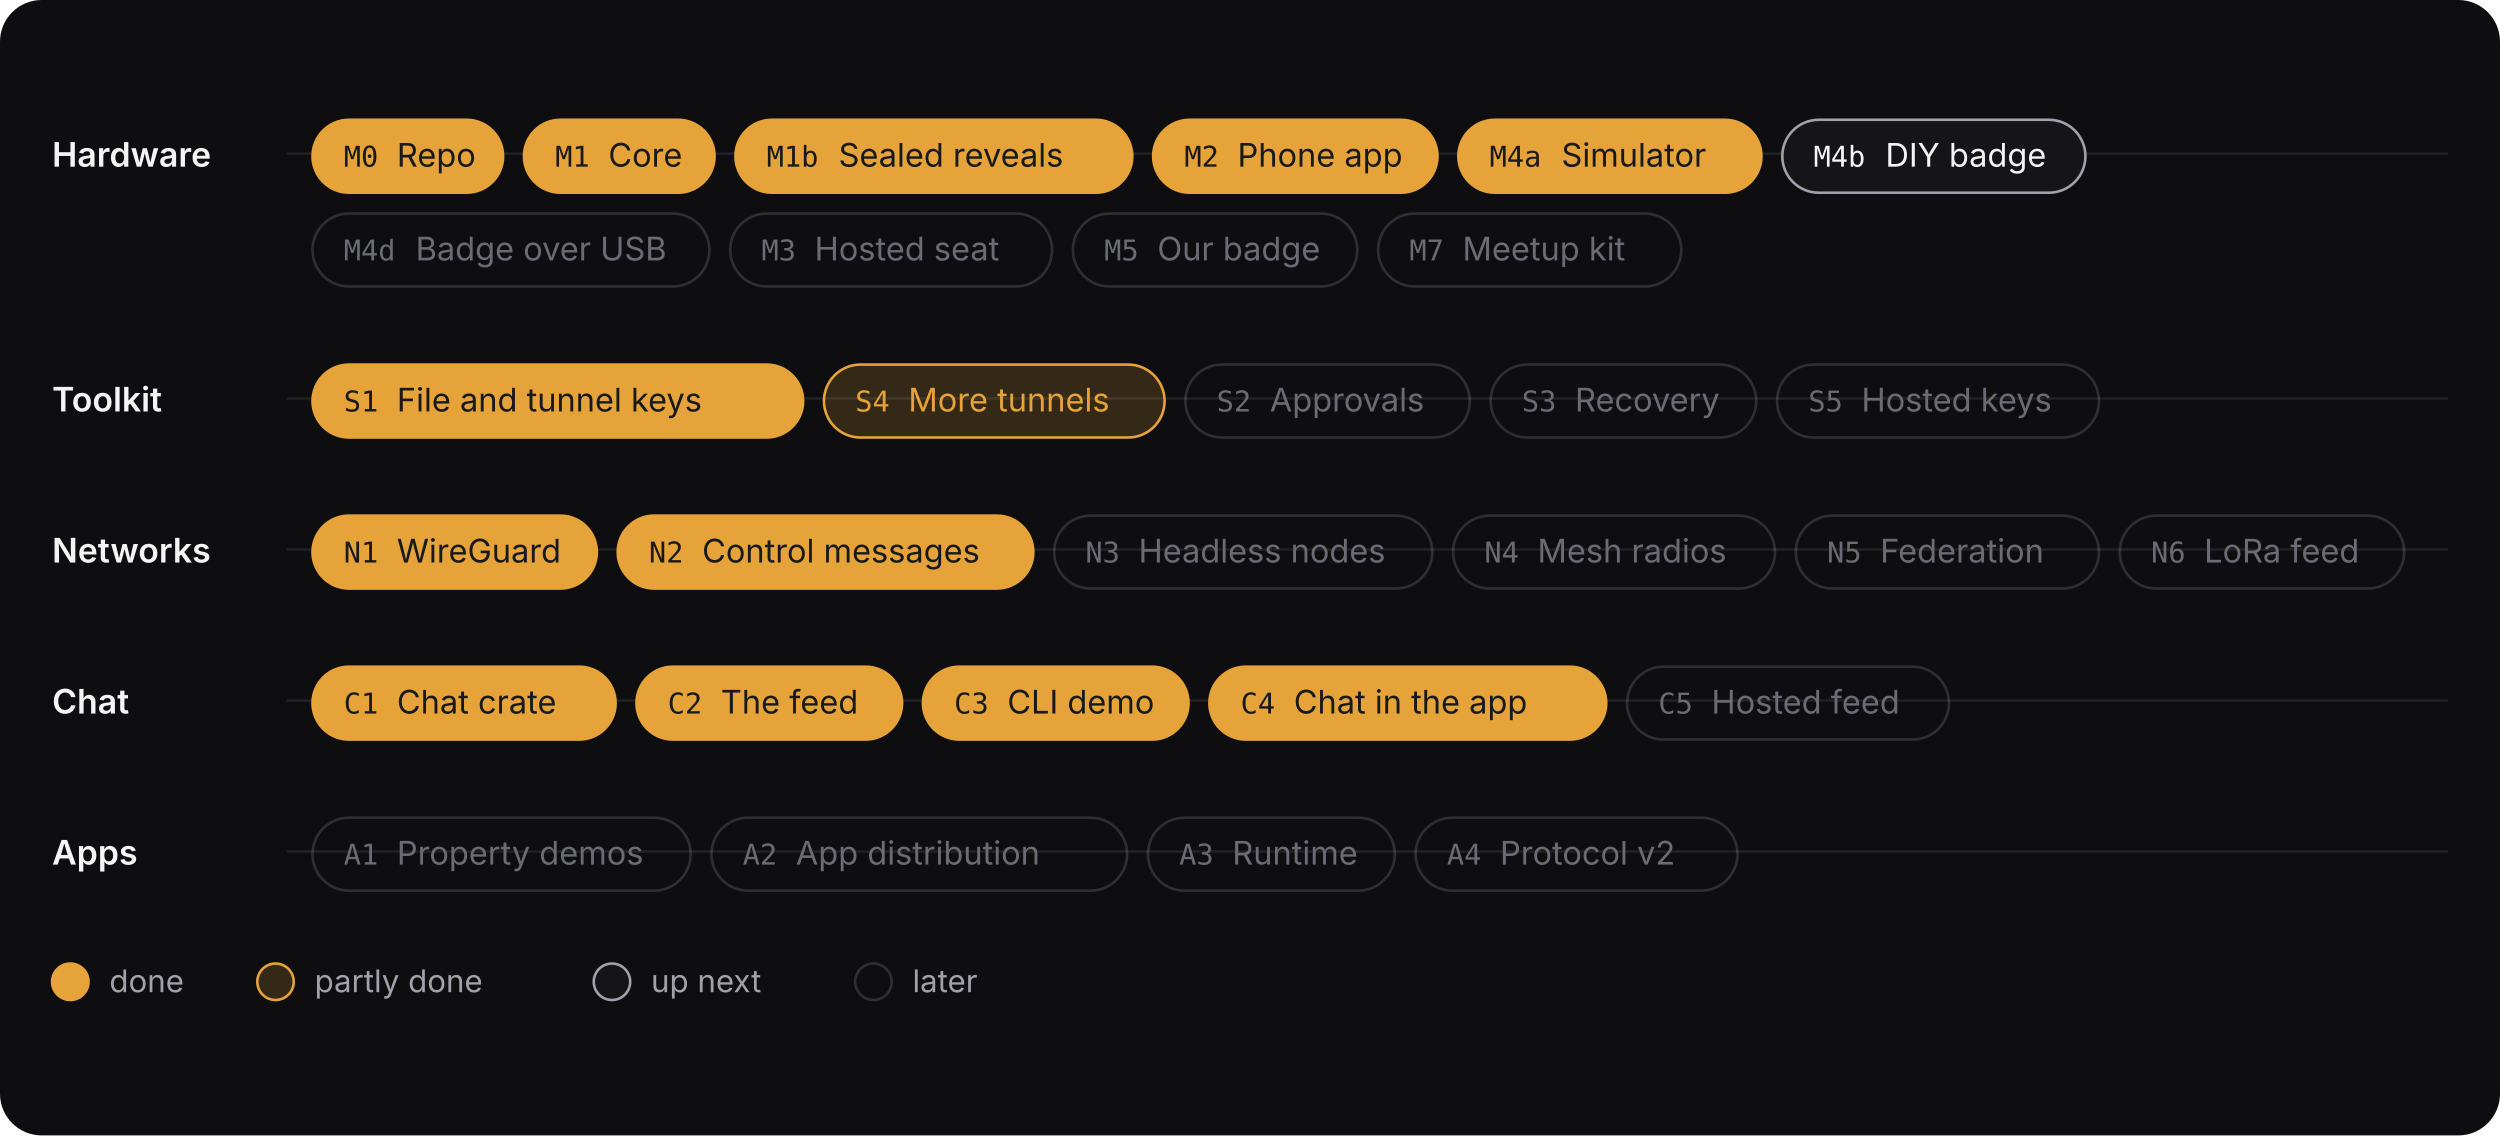
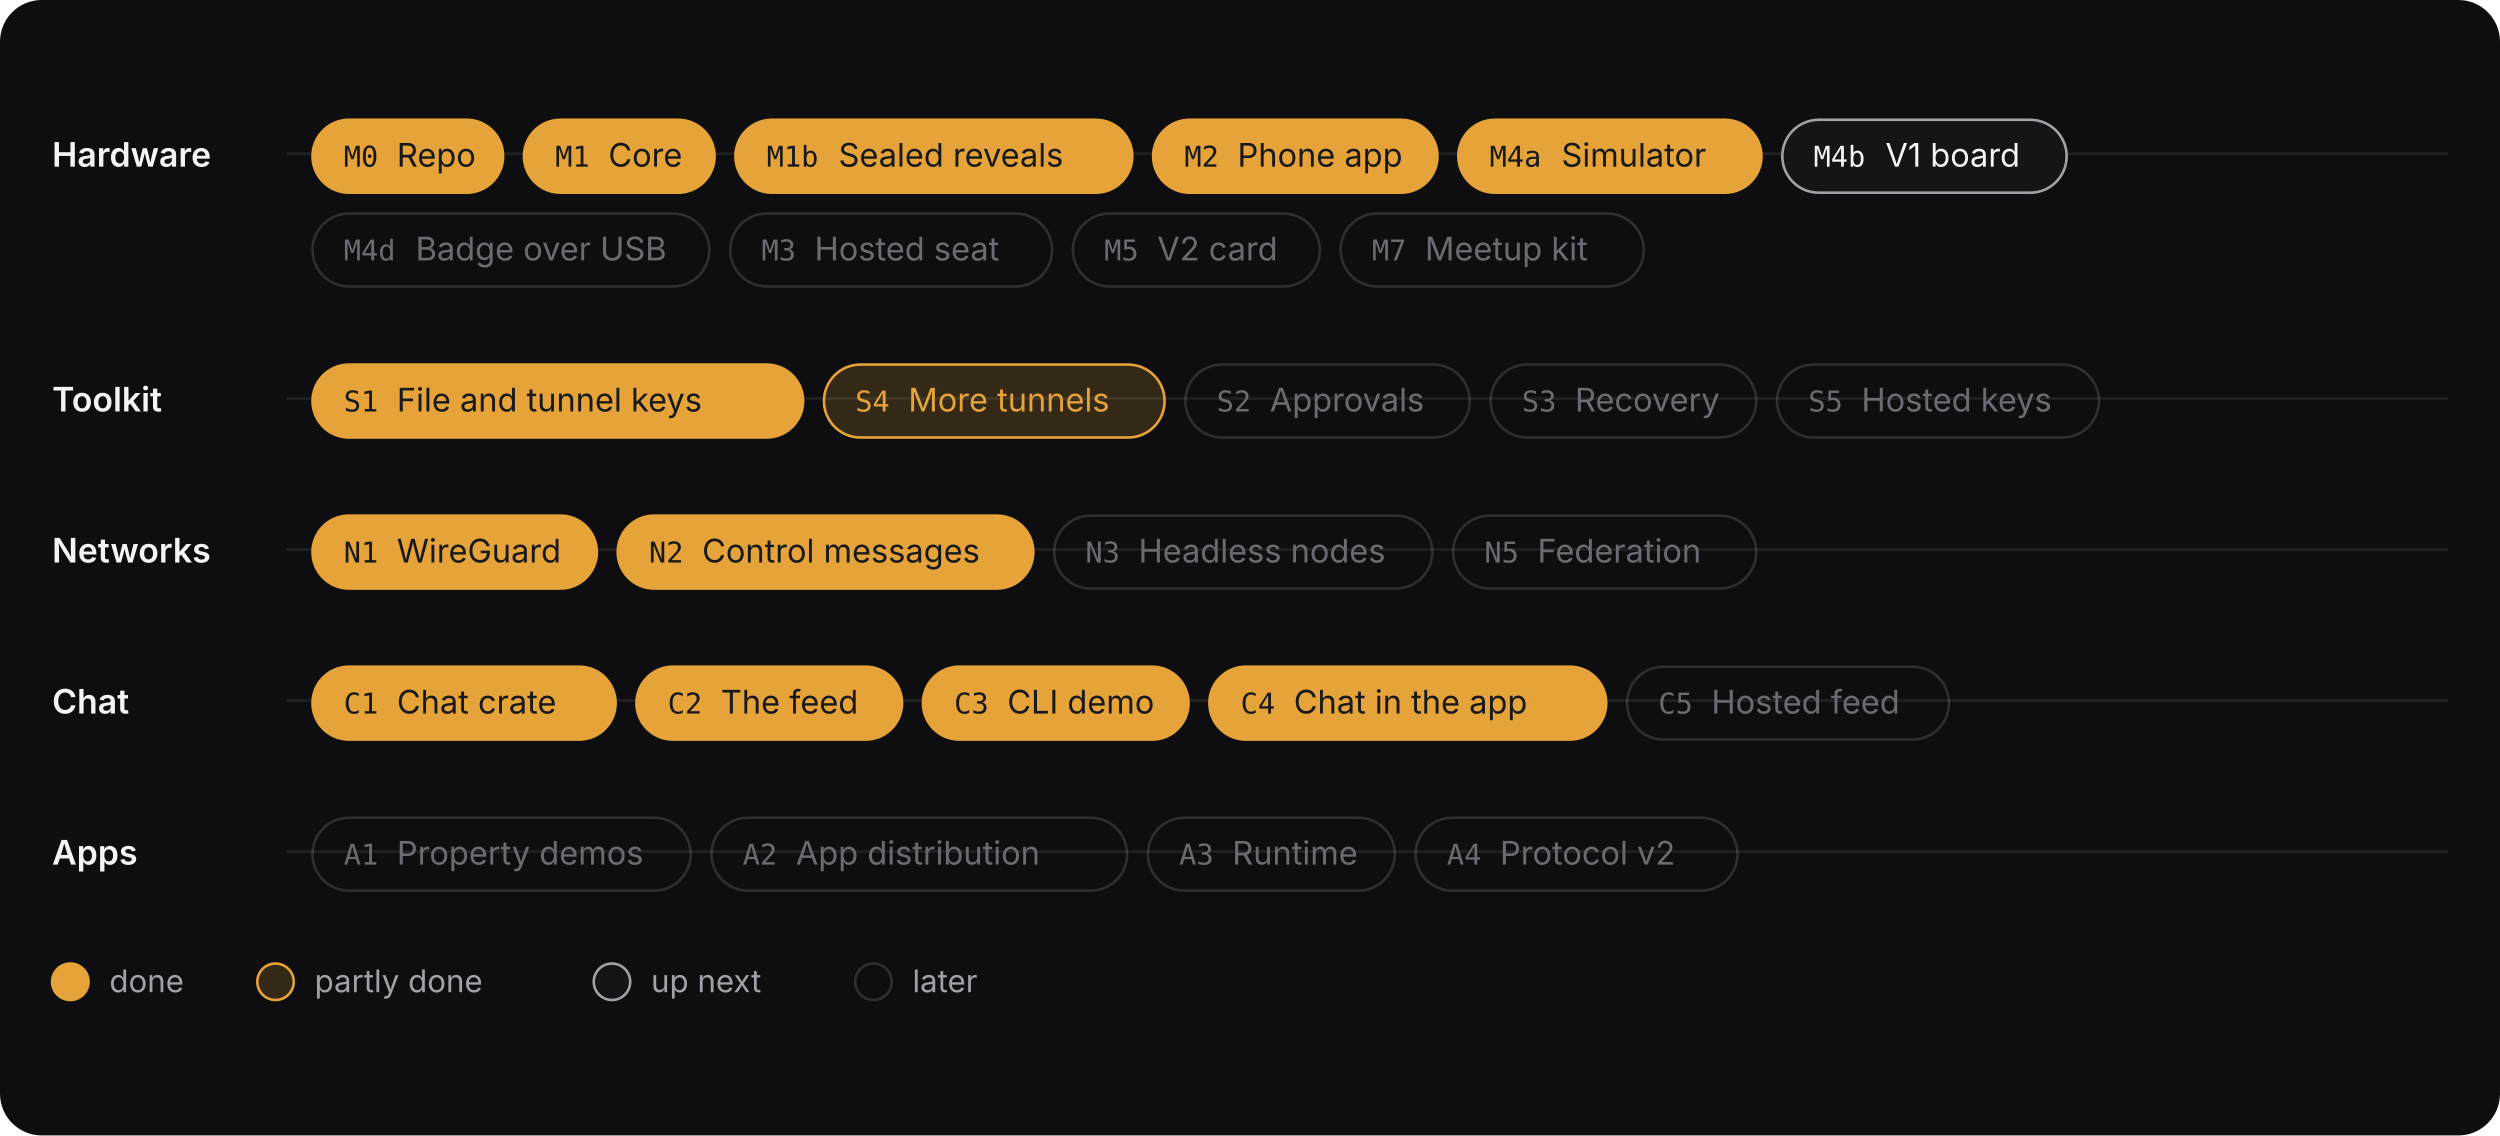
<svg xmlns="http://www.w3.org/2000/svg" viewBox="0 0 960 436" width="960" height="436" role="img" aria-labelledby="t">
  <defs>
    <marker id="arrow" viewBox="0 0 10 10" refX="9" refY="5" markerWidth="7" markerHeight="7" orient="auto-start-reverse">
      <path d="M0 0L10 5L0 10z" fill="#a1a1aa" />
    </marker>
    <marker id="arrow-amber" viewBox="0 0 10 10" refX="9" refY="5" markerWidth="7" markerHeight="7" orient="auto-start-reverse">
      <path d="M0 0L10 5L0 10z" fill="#e5a33a" />
    </marker>
    <pattern id="hatch" patternUnits="userSpaceOnUse" width="6" height="6" patternTransform="rotate(45)">
      <line x1="0" y1="0" x2="0" y2="6" stroke="#6b6b74" stroke-width="1.5" />
    </pattern>
  </defs>
  <rect width="960" height="436" rx="16" fill="#0e0e10" />
  <text x="20" y="64" font-family="Inter, -apple-system, 'Segoe UI', Helvetica, Arial, sans-serif" font-size="13" font-weight="600" fill="#f4f4f5" text-anchor="start">Hardware</text>
  <line x1="110" y1="59" x2="940" y2="59" stroke="rgba(255,255,255,0.08)" stroke-width="1" />
  <rect x="120" y="46" width="73.2" height="28" rx="14" fill="#e5a33a" stroke="#e5a33a" stroke-width="1" />
  <text x="132" y="64" font-family="'JetBrains Mono', ui-monospace, SFMono-Regular, Menlo, monospace" font-size="11" font-weight="500" fill="#17191b" text-anchor="start">M0</text>
  <text x="152.4" y="64" font-family="Inter, -apple-system, 'Segoe UI', Helvetica, Arial, sans-serif" font-size="12.5" font-weight="400" fill="#17191b" text-anchor="start">Repo</text>
  <rect x="201.2" y="46" width="73.2" height="28" rx="14" fill="#e5a33a" stroke="#e5a33a" stroke-width="1" />
  <text x="213.2" y="64" font-family="'JetBrains Mono', ui-monospace, SFMono-Regular, Menlo, monospace" font-size="11" font-weight="500" fill="#17191b" text-anchor="start">M1</text>
  <text x="233.6" y="64" font-family="Inter, -apple-system, 'Segoe UI', Helvetica, Arial, sans-serif" font-size="12.5" font-weight="400" fill="#17191b" text-anchor="start">Core</text>
  <rect x="282.4" y="46" width="152.4" height="28" rx="14" fill="#e5a33a" stroke="#e5a33a" stroke-width="1" />
  <text x="294.4" y="64" font-family="'JetBrains Mono', ui-monospace, SFMono-Regular, Menlo, monospace" font-size="11" font-weight="500" fill="#17191b" text-anchor="start">M1b</text>
  <text x="322.0" y="64" font-family="Inter, -apple-system, 'Segoe UI', Helvetica, Arial, sans-serif" font-size="12.5" font-weight="400" fill="#17191b" text-anchor="start">Sealed reveals</text>
  <rect x="442.8" y="46" width="109.2" height="28" rx="14" fill="#e5a33a" stroke="#e5a33a" stroke-width="1" />
  <text x="454.8" y="64" font-family="'JetBrains Mono', ui-monospace, SFMono-Regular, Menlo, monospace" font-size="11" font-weight="500" fill="#17191b" text-anchor="start">M2</text>
  <text x="475.2" y="64" font-family="Inter, -apple-system, 'Segoe UI', Helvetica, Arial, sans-serif" font-size="12.5" font-weight="400" fill="#17191b" text-anchor="start">Phone app</text>
  <rect x="560.0" y="46" width="116.4" height="28" rx="14" fill="#e5a33a" stroke="#e5a33a" stroke-width="1" />
  <text x="572.0" y="64" font-family="'JetBrains Mono', ui-monospace, SFMono-Regular, Menlo, monospace" font-size="11" font-weight="500" fill="#17191b" text-anchor="start">M4a</text>
  <text x="599.6" y="64" font-family="Inter, -apple-system, 'Segoe UI', Helvetica, Arial, sans-serif" font-size="12.5" font-weight="400" fill="#17191b" text-anchor="start">Simulator</text>
-   <rect x="684.4" y="46" width="116.4" height="28" rx="14" fill="#151518" stroke="#a1a1aa" stroke-width="1" />
+   <rect x="684.4" y="46" width="109.2" height="28" rx="14" fill="#151518" stroke="#a1a1aa" stroke-width="1" />
  <text x="696.4" y="64" font-family="'JetBrains Mono', ui-monospace, SFMono-Regular, Menlo, monospace" font-size="11" font-weight="500" fill="#f4f4f5" text-anchor="start">M4b</text>
-   <text x="724.0" y="64" font-family="Inter, -apple-system, 'Segoe UI', Helvetica, Arial, sans-serif" font-size="12.5" font-weight="400" fill="#f4f4f5" text-anchor="start">DIY badge</text>
+   <text x="724.0" y="64" font-family="Inter, -apple-system, 'Segoe UI', Helvetica, Arial, sans-serif" font-size="12.5" font-weight="400" fill="#f4f4f5" text-anchor="start">V1 board</text>
  <rect x="120" y="82" width="152.4" height="28" rx="14" fill="none" stroke="rgba(255,255,255,0.14)" stroke-width="1" />
  <text x="132" y="100" font-family="'JetBrains Mono', ui-monospace, SFMono-Regular, Menlo, monospace" font-size="11" font-weight="500" fill="#6b6b74" text-anchor="start">M4d</text>
  <text x="159.6" y="100" font-family="Inter, -apple-system, 'Segoe UI', Helvetica, Arial, sans-serif" font-size="12.5" font-weight="400" fill="#6b6b74" text-anchor="start">Badge over USB</text>
  <rect x="280.4" y="82" width="123.6" height="28" rx="14" fill="none" stroke="rgba(255,255,255,0.14)" stroke-width="1" />
  <text x="292.4" y="100" font-family="'JetBrains Mono', ui-monospace, SFMono-Regular, Menlo, monospace" font-size="11" font-weight="500" fill="#6b6b74" text-anchor="start">M3</text>
  <text x="312.8" y="100" font-family="Inter, -apple-system, 'Segoe UI', Helvetica, Arial, sans-serif" font-size="12.5" font-weight="400" fill="#6b6b74" text-anchor="start">Hosted seat</text>
-   <rect x="412.0" y="82" width="109.2" height="28" rx="14" fill="none" stroke="rgba(255,255,255,0.14)" stroke-width="1" />
+   <rect x="412.0" y="82" width="94.8" height="28" rx="14" fill="none" stroke="rgba(255,255,255,0.14)" stroke-width="1" />
  <text x="424.0" y="100" font-family="'JetBrains Mono', ui-monospace, SFMono-Regular, Menlo, monospace" font-size="11" font-weight="500" fill="#6b6b74" text-anchor="start">M5</text>
-   <text x="444.4" y="100" font-family="Inter, -apple-system, 'Segoe UI', Helvetica, Arial, sans-serif" font-size="12.5" font-weight="400" fill="#6b6b74" text-anchor="start">Our badge</text>
-   <rect x="529.2" y="82" width="116.4" height="28" rx="14" fill="none" stroke="rgba(255,255,255,0.14)" stroke-width="1" />
-   <text x="541.2" y="100" font-family="'JetBrains Mono', ui-monospace, SFMono-Regular, Menlo, monospace" font-size="11" font-weight="500" fill="#6b6b74" text-anchor="start">M7</text>
-   <text x="561.6" y="100" font-family="Inter, -apple-system, 'Segoe UI', Helvetica, Arial, sans-serif" font-size="12.5" font-weight="400" fill="#6b6b74" text-anchor="start">Meetup kit</text>
+   <text x="444.4" y="100" font-family="Inter, -apple-system, 'Segoe UI', Helvetica, Arial, sans-serif" font-size="12.5" font-weight="400" fill="#6b6b74" text-anchor="start">V2 card</text>
+   <rect x="514.8" y="82" width="116.4" height="28" rx="14" fill="none" stroke="rgba(255,255,255,0.14)" stroke-width="1" />
+   <text x="526.8" y="100" font-family="'JetBrains Mono', ui-monospace, SFMono-Regular, Menlo, monospace" font-size="11" font-weight="500" fill="#6b6b74" text-anchor="start">M7</text>
+   <text x="547.2" y="100" font-family="Inter, -apple-system, 'Segoe UI', Helvetica, Arial, sans-serif" font-size="12.5" font-weight="400" fill="#6b6b74" text-anchor="start">Meetup kit</text>
  <text x="20" y="158" font-family="Inter, -apple-system, 'Segoe UI', Helvetica, Arial, sans-serif" font-size="13" font-weight="600" fill="#f4f4f5" text-anchor="start">Toolkit</text>
  <line x1="110" y1="153" x2="940" y2="153" stroke="rgba(255,255,255,0.08)" stroke-width="1" />
  <rect x="120" y="140" width="188.4" height="28" rx="14" fill="#e5a33a" stroke="#e5a33a" stroke-width="1" />
  <text x="132" y="158" font-family="'JetBrains Mono', ui-monospace, SFMono-Regular, Menlo, monospace" font-size="11" font-weight="500" fill="#17191b" text-anchor="start">S1</text>
  <text x="152.4" y="158" font-family="Inter, -apple-system, 'Segoe UI', Helvetica, Arial, sans-serif" font-size="12.5" font-weight="400" fill="#17191b" text-anchor="start">File and tunnel keys</text>
  <rect x="316.4" y="140" width="130.8" height="28" rx="14" fill="rgba(229,163,58,0.18)" stroke="#e5a33a" stroke-width="1" />
  <text x="328.4" y="158" font-family="'JetBrains Mono', ui-monospace, SFMono-Regular, Menlo, monospace" font-size="11" font-weight="500" fill="#e5a33a" text-anchor="start">S4</text>
  <text x="348.8" y="158" font-family="Inter, -apple-system, 'Segoe UI', Helvetica, Arial, sans-serif" font-size="12.5" font-weight="400" fill="#e5a33a" text-anchor="start">More tunnels</text>
  <rect x="455.2" y="140" width="109.2" height="28" rx="14" fill="none" stroke="rgba(255,255,255,0.14)" stroke-width="1" />
  <text x="467.2" y="158" font-family="'JetBrains Mono', ui-monospace, SFMono-Regular, Menlo, monospace" font-size="11" font-weight="500" fill="#6b6b74" text-anchor="start">S2</text>
  <text x="487.6" y="158" font-family="Inter, -apple-system, 'Segoe UI', Helvetica, Arial, sans-serif" font-size="12.5" font-weight="400" fill="#6b6b74" text-anchor="start">Approvals</text>
  <rect x="572.4" y="140" width="102.0" height="28" rx="14" fill="none" stroke="rgba(255,255,255,0.14)" stroke-width="1" />
  <text x="584.4" y="158" font-family="'JetBrains Mono', ui-monospace, SFMono-Regular, Menlo, monospace" font-size="11" font-weight="500" fill="#6b6b74" text-anchor="start">S3</text>
  <text x="604.8" y="158" font-family="Inter, -apple-system, 'Segoe UI', Helvetica, Arial, sans-serif" font-size="12.5" font-weight="400" fill="#6b6b74" text-anchor="start">Recovery</text>
  <rect x="682.4" y="140" width="123.6" height="28" rx="14" fill="none" stroke="rgba(255,255,255,0.14)" stroke-width="1" />
  <text x="694.4" y="158" font-family="'JetBrains Mono', ui-monospace, SFMono-Regular, Menlo, monospace" font-size="11" font-weight="500" fill="#6b6b74" text-anchor="start">S5</text>
  <text x="714.8" y="158" font-family="Inter, -apple-system, 'Segoe UI', Helvetica, Arial, sans-serif" font-size="12.5" font-weight="400" fill="#6b6b74" text-anchor="start">Hosted keys</text>
  <text x="20" y="216" font-family="Inter, -apple-system, 'Segoe UI', Helvetica, Arial, sans-serif" font-size="13" font-weight="600" fill="#f4f4f5" text-anchor="start">Networks</text>
  <line x1="110" y1="211" x2="940" y2="211" stroke="rgba(255,255,255,0.08)" stroke-width="1" />
  <rect x="120" y="198" width="109.2" height="28" rx="14" fill="#e5a33a" stroke="#e5a33a" stroke-width="1" />
  <text x="132" y="216" font-family="'JetBrains Mono', ui-monospace, SFMono-Regular, Menlo, monospace" font-size="11" font-weight="500" fill="#17191b" text-anchor="start">N1</text>
  <text x="152.4" y="216" font-family="Inter, -apple-system, 'Segoe UI', Helvetica, Arial, sans-serif" font-size="12.5" font-weight="400" fill="#17191b" text-anchor="start">WireGuard</text>
  <rect x="237.2" y="198" width="159.6" height="28" rx="14" fill="#e5a33a" stroke="#e5a33a" stroke-width="1" />
  <text x="249.2" y="216" font-family="'JetBrains Mono', ui-monospace, SFMono-Regular, Menlo, monospace" font-size="11" font-weight="500" fill="#17191b" text-anchor="start">N2</text>
  <text x="269.6" y="216" font-family="Inter, -apple-system, 'Segoe UI', Helvetica, Arial, sans-serif" font-size="12.5" font-weight="400" fill="#17191b" text-anchor="start">Control messages</text>
  <rect x="404.8" y="198" width="145.2" height="28" rx="14" fill="none" stroke="rgba(255,255,255,0.14)" stroke-width="1" />
  <text x="416.8" y="216" font-family="'JetBrains Mono', ui-monospace, SFMono-Regular, Menlo, monospace" font-size="11" font-weight="500" fill="#6b6b74" text-anchor="start">N3</text>
  <text x="437.2" y="216" font-family="Inter, -apple-system, 'Segoe UI', Helvetica, Arial, sans-serif" font-size="12.5" font-weight="400" fill="#6b6b74" text-anchor="start">Headless nodes</text>
-   <rect x="558.0" y="198" width="123.6" height="28" rx="14" fill="none" stroke="rgba(255,255,255,0.14)" stroke-width="1" />
-   <text x="570.0" y="216" font-family="'JetBrains Mono', ui-monospace, SFMono-Regular, Menlo, monospace" font-size="11" font-weight="500" fill="#6b6b74" text-anchor="start">N4</text>
-   <text x="590.4" y="216" font-family="Inter, -apple-system, 'Segoe UI', Helvetica, Arial, sans-serif" font-size="12.5" font-weight="400" fill="#6b6b74" text-anchor="start">Mesh radios</text>
-   <rect x="689.6" y="198" width="116.4" height="28" rx="14" fill="none" stroke="rgba(255,255,255,0.14)" stroke-width="1" />
-   <text x="701.6" y="216" font-family="'JetBrains Mono', ui-monospace, SFMono-Regular, Menlo, monospace" font-size="11" font-weight="500" fill="#6b6b74" text-anchor="start">N5</text>
-   <text x="722.0" y="216" font-family="Inter, -apple-system, 'Segoe UI', Helvetica, Arial, sans-serif" font-size="12.5" font-weight="400" fill="#6b6b74" text-anchor="start">Federation</text>
-   <rect x="814.0" y="198" width="109.2" height="28" rx="14" fill="none" stroke="rgba(255,255,255,0.14)" stroke-width="1" />
-   <text x="826.0" y="216" font-family="'JetBrains Mono', ui-monospace, SFMono-Regular, Menlo, monospace" font-size="11" font-weight="500" fill="#6b6b74" text-anchor="start">N6</text>
-   <text x="846.4" y="216" font-family="Inter, -apple-system, 'Segoe UI', Helvetica, Arial, sans-serif" font-size="12.5" font-weight="400" fill="#6b6b74" text-anchor="start">LoRa feed</text>
+   <rect x="558.0" y="198" width="116.4" height="28" rx="14" fill="none" stroke="rgba(255,255,255,0.14)" stroke-width="1" />
+   <text x="570.0" y="216" font-family="'JetBrains Mono', ui-monospace, SFMono-Regular, Menlo, monospace" font-size="11" font-weight="500" fill="#6b6b74" text-anchor="start">N5</text>
+   <text x="590.4" y="216" font-family="Inter, -apple-system, 'Segoe UI', Helvetica, Arial, sans-serif" font-size="12.5" font-weight="400" fill="#6b6b74" text-anchor="start">Federation</text>
  <text x="20" y="274" font-family="Inter, -apple-system, 'Segoe UI', Helvetica, Arial, sans-serif" font-size="13" font-weight="600" fill="#f4f4f5" text-anchor="start">Chat</text>
  <line x1="110" y1="269" x2="940" y2="269" stroke="rgba(255,255,255,0.08)" stroke-width="1" />
  <rect x="120" y="256" width="116.4" height="28" rx="14" fill="#e5a33a" stroke="#e5a33a" stroke-width="1" />
  <text x="132" y="274" font-family="'JetBrains Mono', ui-monospace, SFMono-Regular, Menlo, monospace" font-size="11" font-weight="500" fill="#17191b" text-anchor="start">C1</text>
  <text x="152.4" y="274" font-family="Inter, -apple-system, 'Segoe UI', Helvetica, Arial, sans-serif" font-size="12.5" font-weight="400" fill="#17191b" text-anchor="start">Chat crate</text>
  <rect x="244.4" y="256" width="102.0" height="28" rx="14" fill="#e5a33a" stroke="#e5a33a" stroke-width="1" />
  <text x="256.4" y="274" font-family="'JetBrains Mono', ui-monospace, SFMono-Regular, Menlo, monospace" font-size="11" font-weight="500" fill="#17191b" text-anchor="start">C2</text>
  <text x="276.8" y="274" font-family="Inter, -apple-system, 'Segoe UI', Helvetica, Arial, sans-serif" font-size="12.5" font-weight="400" fill="#17191b" text-anchor="start">The feed</text>
  <rect x="354.4" y="256" width="102.0" height="28" rx="14" fill="#e5a33a" stroke="#e5a33a" stroke-width="1" />
  <text x="366.4" y="274" font-family="'JetBrains Mono', ui-monospace, SFMono-Regular, Menlo, monospace" font-size="11" font-weight="500" fill="#17191b" text-anchor="start">C3</text>
  <text x="386.8" y="274" font-family="Inter, -apple-system, 'Segoe UI', Helvetica, Arial, sans-serif" font-size="12.5" font-weight="400" fill="#17191b" text-anchor="start">CLI demo</text>
  <rect x="464.4" y="256" width="152.4" height="28" rx="14" fill="#e5a33a" stroke="#e5a33a" stroke-width="1" />
  <text x="476.4" y="274" font-family="'JetBrains Mono', ui-monospace, SFMono-Regular, Menlo, monospace" font-size="11" font-weight="500" fill="#17191b" text-anchor="start">C4</text>
  <text x="496.8" y="274" font-family="Inter, -apple-system, 'Segoe UI', Helvetica, Arial, sans-serif" font-size="12.5" font-weight="400" fill="#17191b" text-anchor="start">Chat in the app</text>
  <rect x="624.8" y="256" width="123.6" height="28" rx="14" fill="none" stroke="rgba(255,255,255,0.14)" stroke-width="1" />
  <text x="636.8" y="274" font-family="'JetBrains Mono', ui-monospace, SFMono-Regular, Menlo, monospace" font-size="11" font-weight="500" fill="#6b6b74" text-anchor="start">C5</text>
  <text x="657.2" y="274" font-family="Inter, -apple-system, 'Segoe UI', Helvetica, Arial, sans-serif" font-size="12.5" font-weight="400" fill="#6b6b74" text-anchor="start">Hosted feed</text>
  <text x="20" y="332" font-family="Inter, -apple-system, 'Segoe UI', Helvetica, Arial, sans-serif" font-size="13" font-weight="600" fill="#f4f4f5" text-anchor="start">Apps</text>
  <line x1="110" y1="327" x2="940" y2="327" stroke="rgba(255,255,255,0.08)" stroke-width="1" />
  <rect x="120" y="314" width="145.2" height="28" rx="14" fill="none" stroke="rgba(255,255,255,0.14)" stroke-width="1" />
  <text x="132" y="332" font-family="'JetBrains Mono', ui-monospace, SFMono-Regular, Menlo, monospace" font-size="11" font-weight="500" fill="#6b6b74" text-anchor="start">A1</text>
  <text x="152.4" y="332" font-family="Inter, -apple-system, 'Segoe UI', Helvetica, Arial, sans-serif" font-size="12.5" font-weight="400" fill="#6b6b74" text-anchor="start">Property demos</text>
  <rect x="273.2" y="314" width="159.6" height="28" rx="14" fill="none" stroke="rgba(255,255,255,0.14)" stroke-width="1" />
  <text x="285.2" y="332" font-family="'JetBrains Mono', ui-monospace, SFMono-Regular, Menlo, monospace" font-size="11" font-weight="500" fill="#6b6b74" text-anchor="start">A2</text>
  <text x="305.6" y="332" font-family="Inter, -apple-system, 'Segoe UI', Helvetica, Arial, sans-serif" font-size="12.5" font-weight="400" fill="#6b6b74" text-anchor="start">App distribution</text>
  <rect x="440.8" y="314" width="94.8" height="28" rx="14" fill="none" stroke="rgba(255,255,255,0.14)" stroke-width="1" />
  <text x="452.8" y="332" font-family="'JetBrains Mono', ui-monospace, SFMono-Regular, Menlo, monospace" font-size="11" font-weight="500" fill="#6b6b74" text-anchor="start">A3</text>
  <text x="473.2" y="332" font-family="Inter, -apple-system, 'Segoe UI', Helvetica, Arial, sans-serif" font-size="12.5" font-weight="400" fill="#6b6b74" text-anchor="start">Runtime</text>
  <rect x="543.6" y="314" width="123.6" height="28" rx="14" fill="none" stroke="rgba(255,255,255,0.14)" stroke-width="1" />
  <text x="555.6" y="332" font-family="'JetBrains Mono', ui-monospace, SFMono-Regular, Menlo, monospace" font-size="11" font-weight="500" fill="#6b6b74" text-anchor="start">A4</text>
  <text x="576" y="332" font-family="Inter, -apple-system, 'Segoe UI', Helvetica, Arial, sans-serif" font-size="12.5" font-weight="400" fill="#6b6b74" text-anchor="start">Protocol v2</text>
  <rect x="20" y="370" width="14" height="14" rx="7" fill="#e5a33a" stroke="#e5a33a" stroke-width="1" />
  <text x="42" y="381" font-family="Inter, -apple-system, 'Segoe UI', Helvetica, Arial, sans-serif" font-size="12" font-weight="400" fill="#a1a1aa" text-anchor="start">done</text>
  <rect x="98.8" y="370" width="14" height="14" rx="7" fill="rgba(229,163,58,0.18)" stroke="#e5a33a" stroke-width="1" />
  <text x="120.8" y="381" font-family="Inter, -apple-system, 'Segoe UI', Helvetica, Arial, sans-serif" font-size="12" font-weight="400" fill="#a1a1aa" text-anchor="start">partly done</text>
  <rect x="228.0" y="370" width="14" height="14" rx="7" fill="#151518" stroke="#a1a1aa" stroke-width="1" />
  <text x="250.0" y="381" font-family="Inter, -apple-system, 'Segoe UI', Helvetica, Arial, sans-serif" font-size="12" font-weight="400" fill="#a1a1aa" text-anchor="start">up next</text>
  <rect x="328.4" y="370" width="14" height="14" rx="7" fill="none" stroke="rgba(255,255,255,0.14)" stroke-width="1" />
  <text x="350.4" y="381" font-family="Inter, -apple-system, 'Segoe UI', Helvetica, Arial, sans-serif" font-size="12" font-weight="400" fill="#a1a1aa" text-anchor="start">later</text>
</svg>
